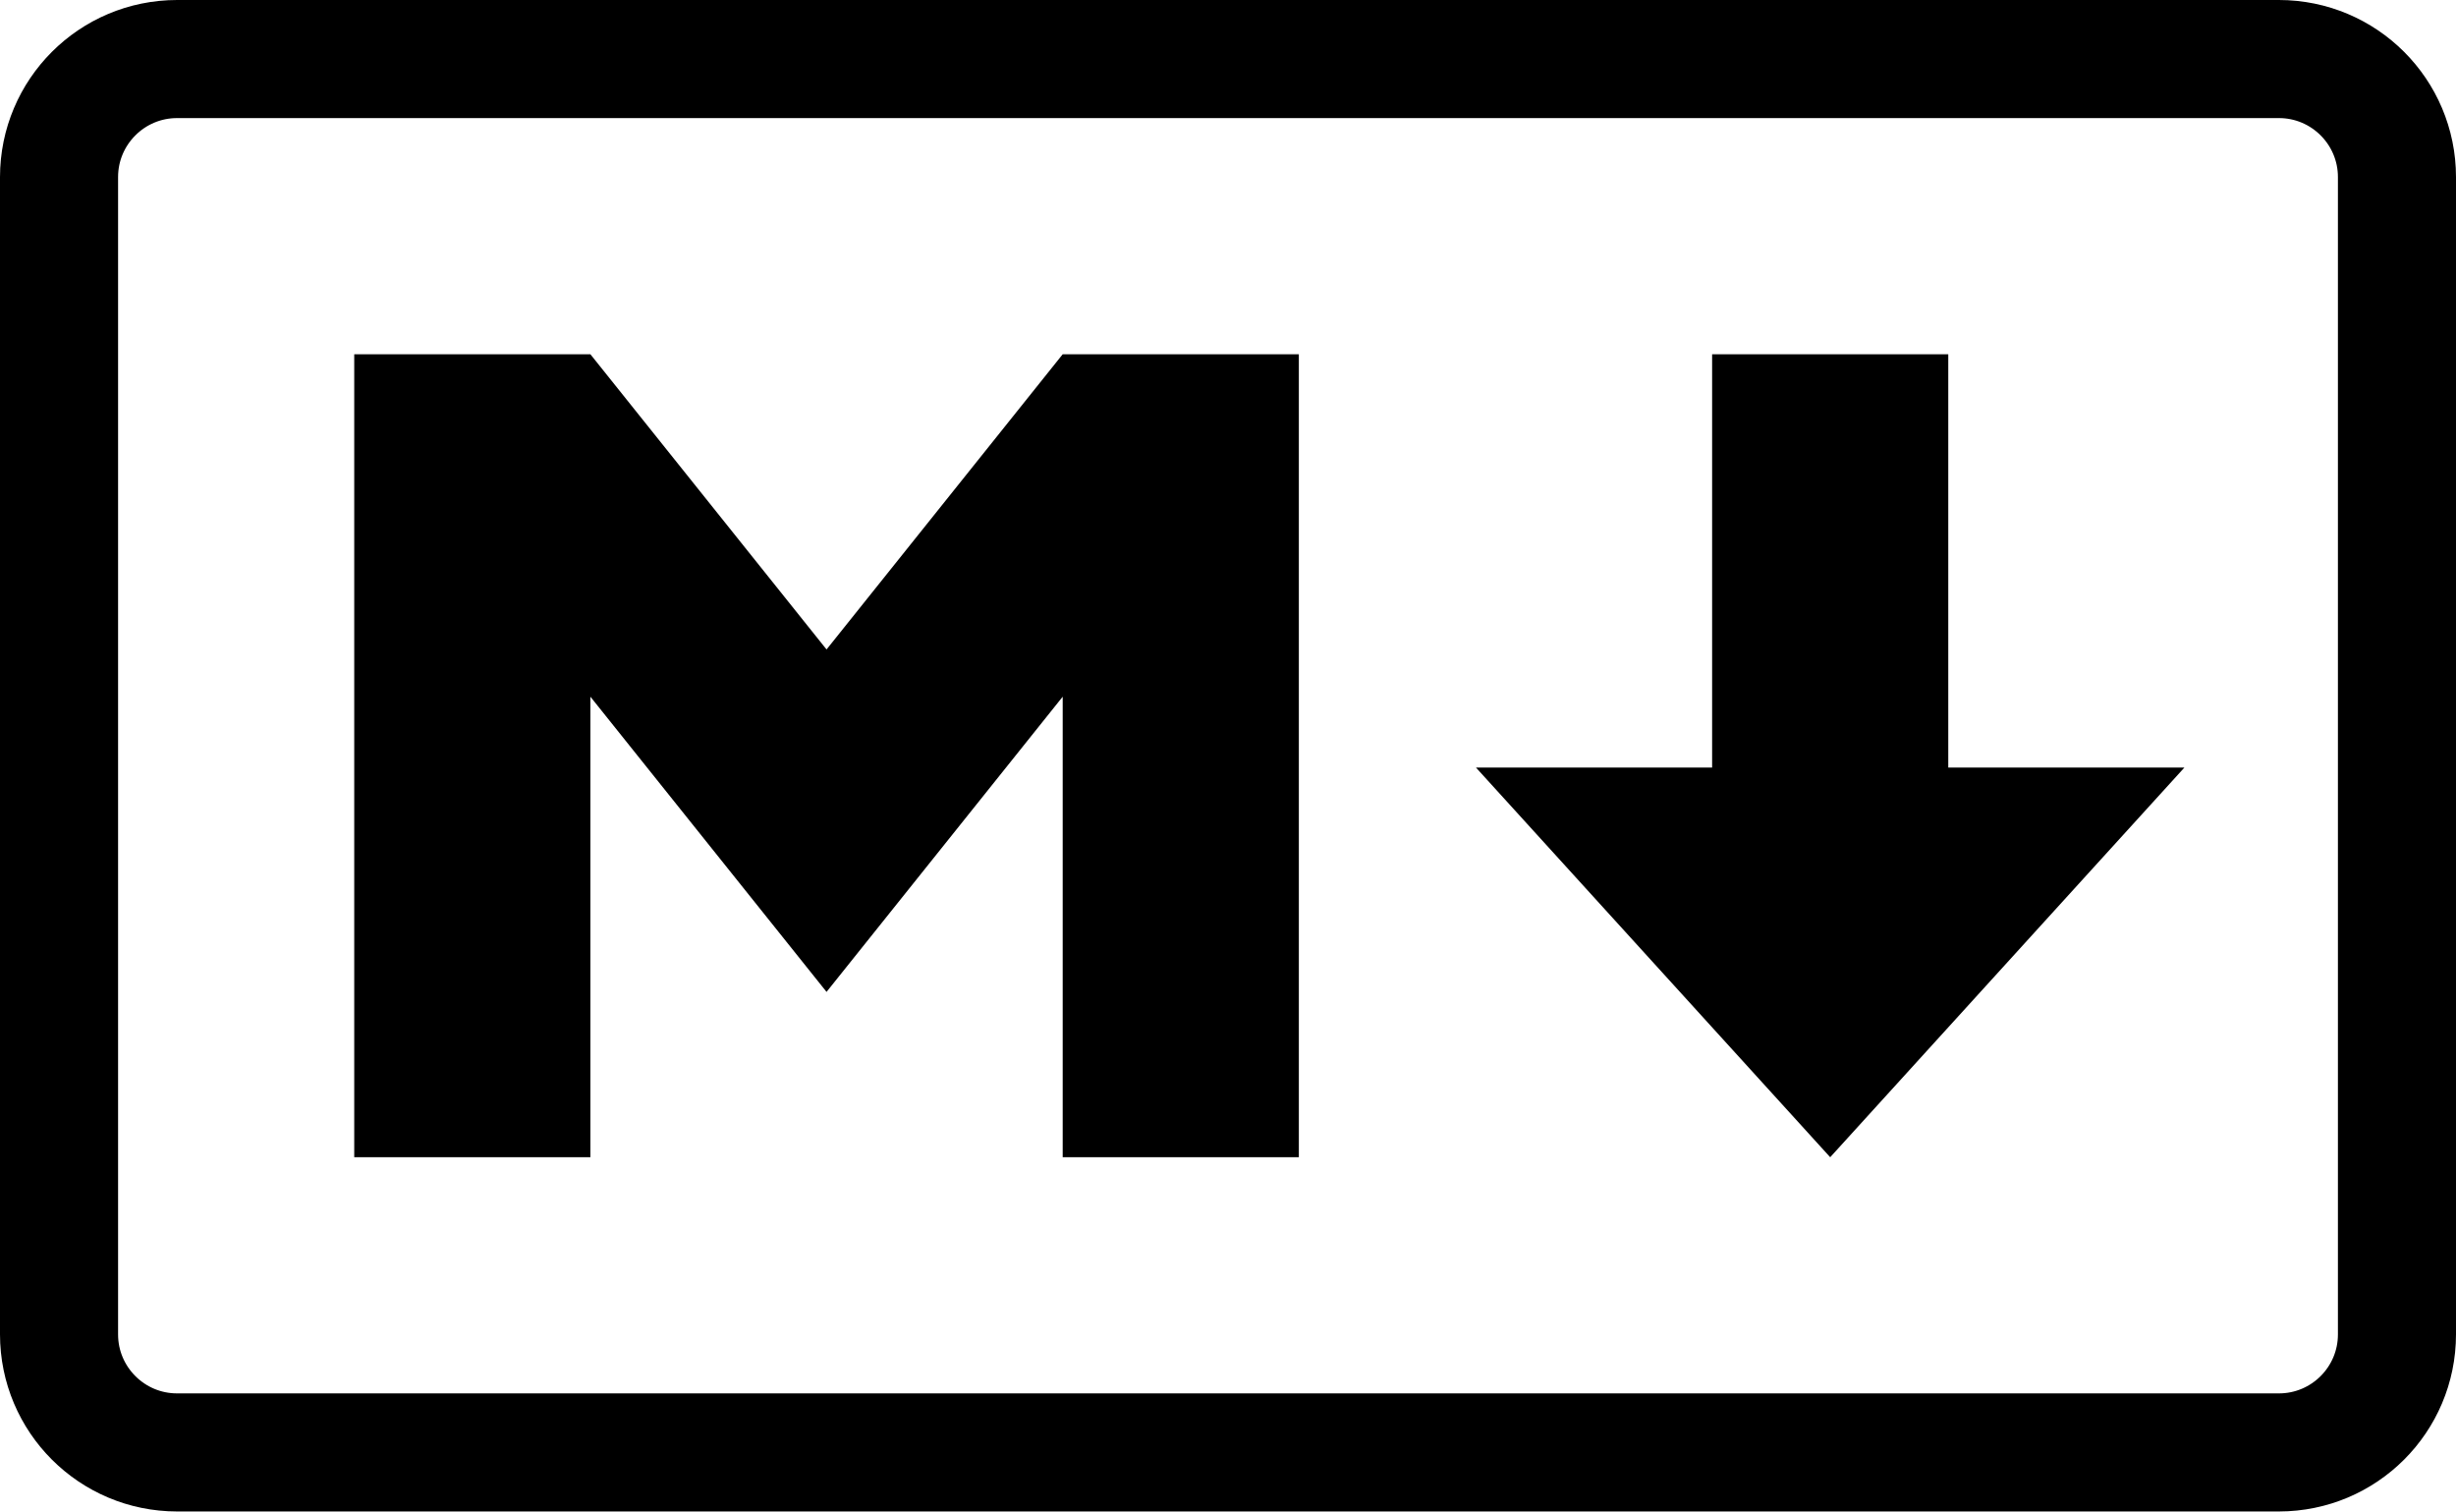
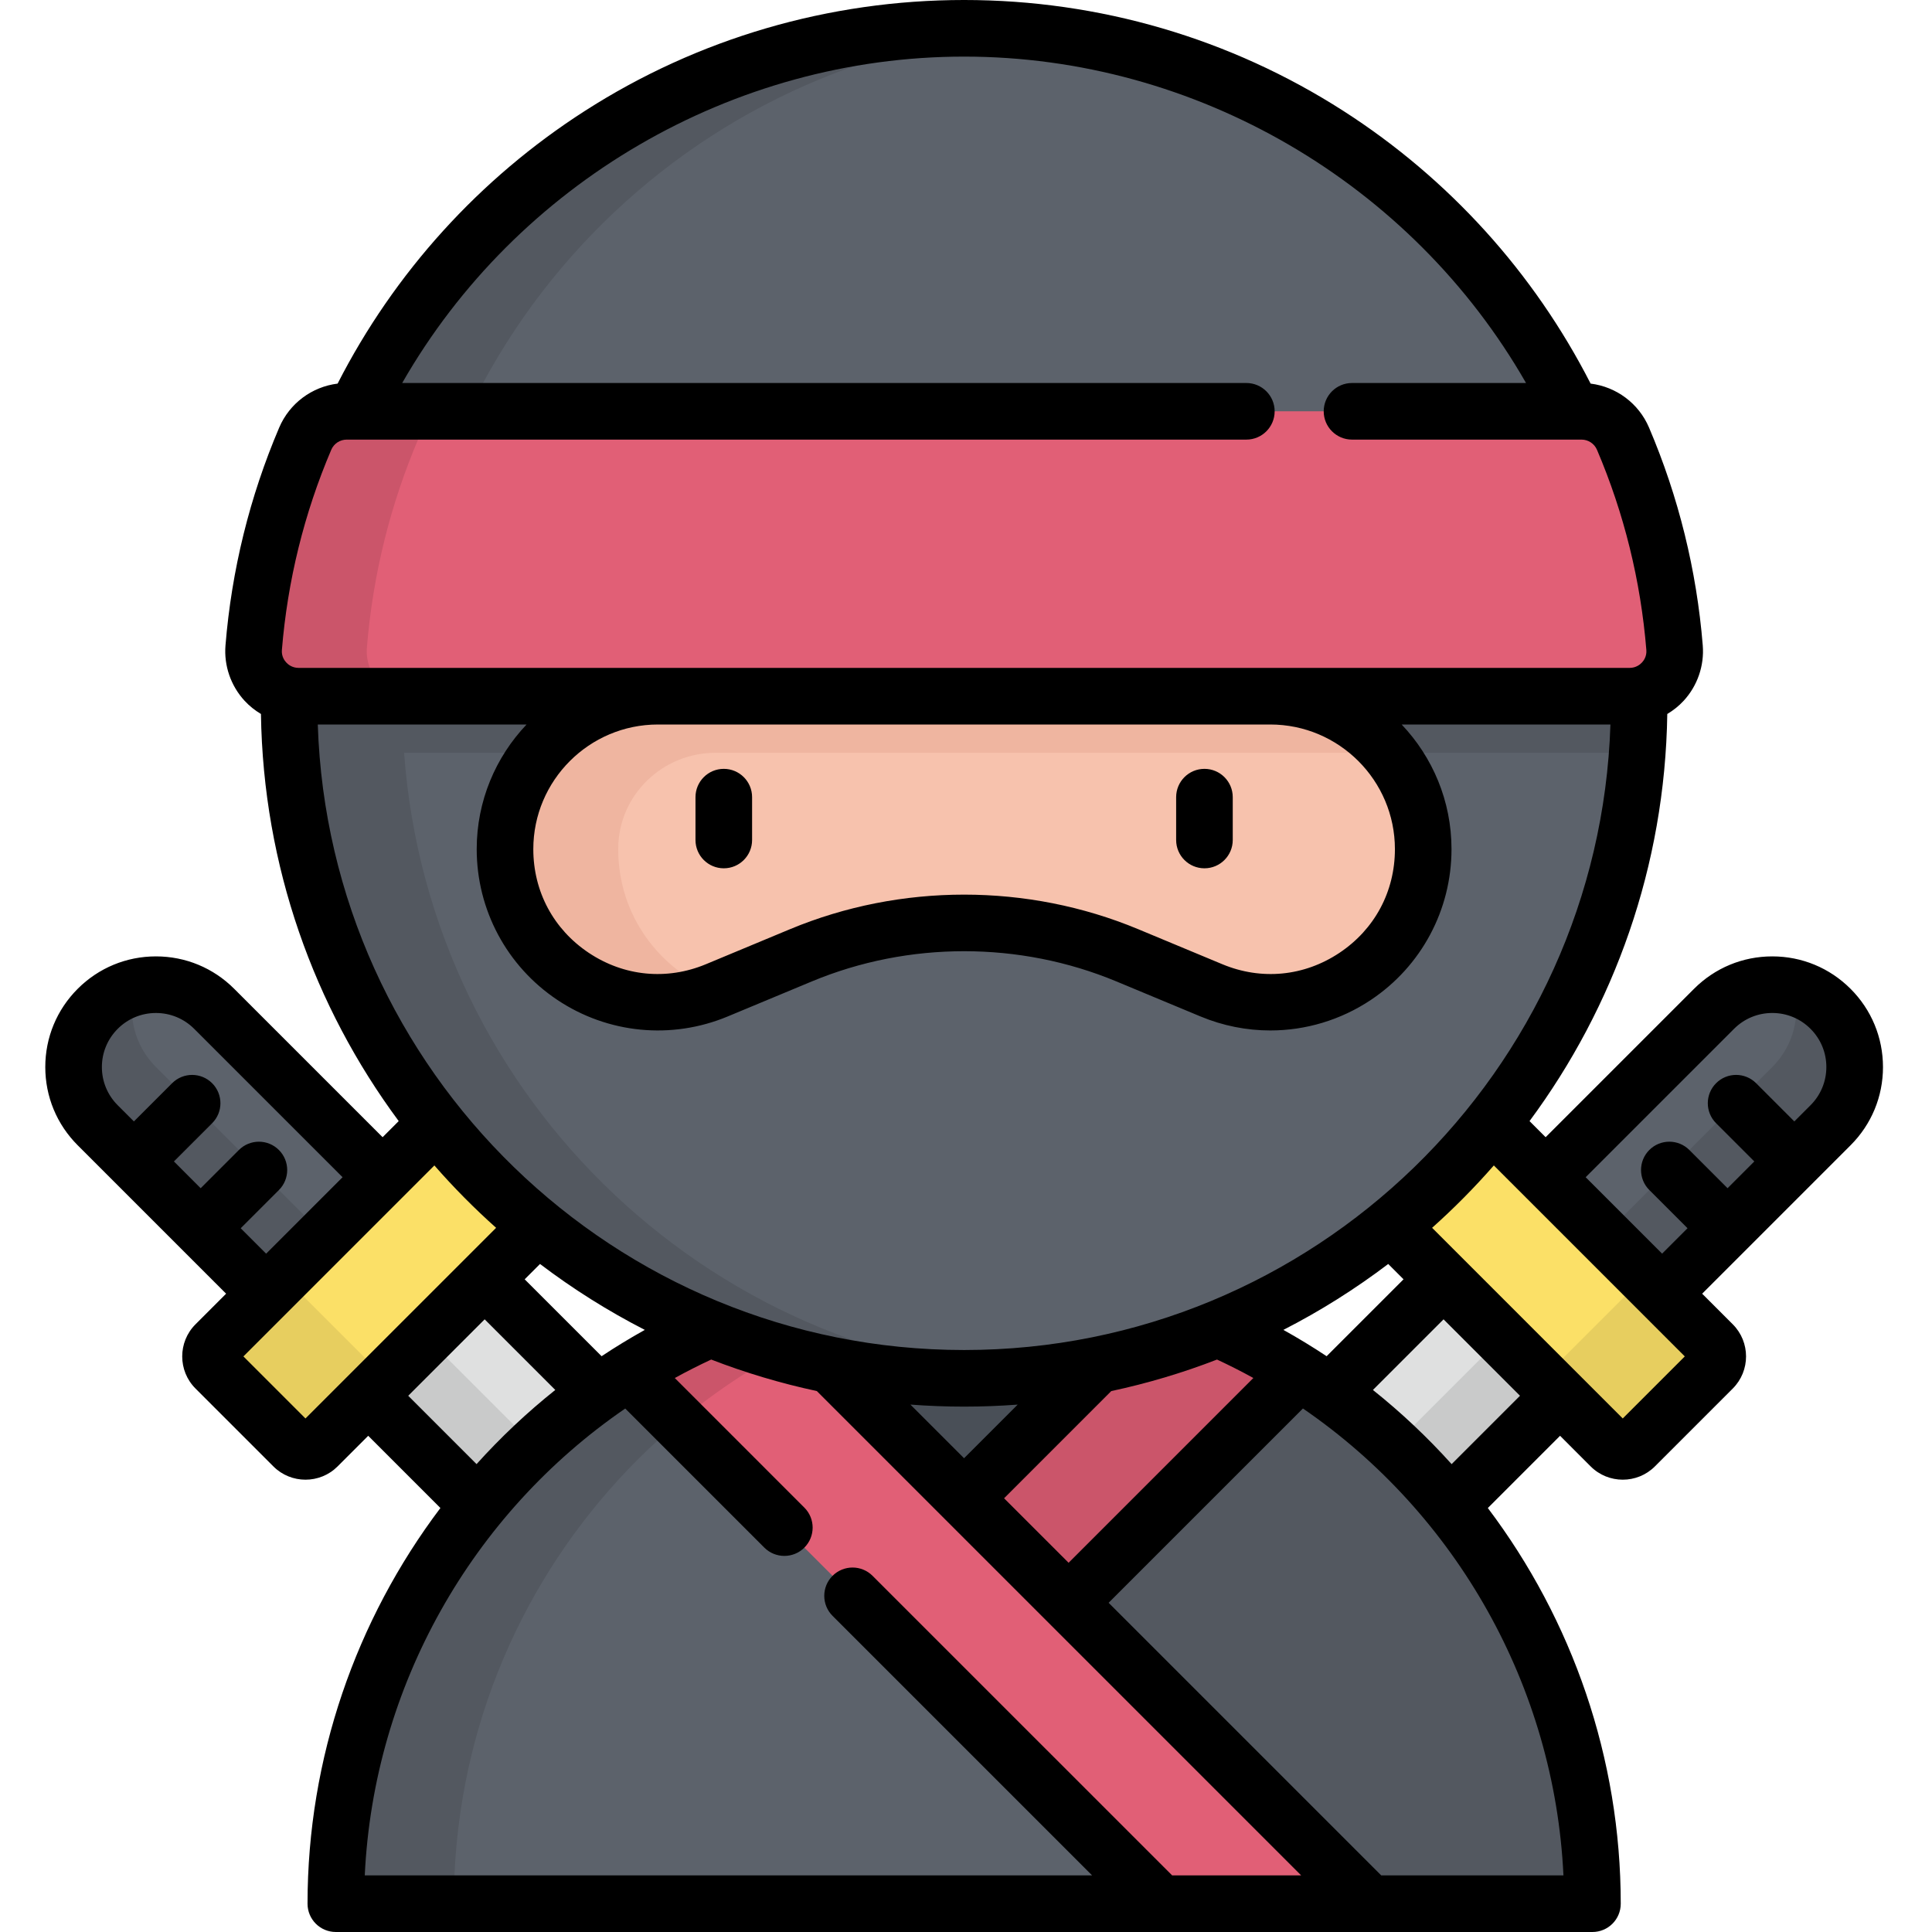
- <svg xmlns="http://www.w3.org/2000/svg" width="208" height="128" viewBox="0 0 208 128">
-   <rect width="198" height="118" x="5" y="5" ry="10" stroke="#000" stroke-width="10" fill="none" />
-   <path d="M30 98V30h20l20 25 20-25h20v68H90V59L70 84 50 59v39zm125 0l-30-33h20V30h20v35h20z" />
+ <svg xmlns="http://www.w3.org/2000/svg" viewBox="-12 0 512 512.001">
+   <path d="m102.914 325.504-30.863 30.863-58.16-58.156c-8.52-8.523-8.52-22.344 0-30.867 8.523-8.52 22.344-8.52 30.867 0zm0 0" fill="#5c626b" />
+   <path d="m23.68 261.699c-3.586.957-6.977 2.836-9.789 5.645-8.52 8.523-8.52 22.344 0 30.867l58.16 58.156 15.434-15.43-58.16-58.16c-5.711-5.711-7.59-13.797-5.645-21.078zm0 0" fill="#535860" />
+   <path d="m72.047 356.367 30.863-30.863 84.078 84.078-30.863 30.863zm0 0" fill="#dfe0e0" />
+   <path d="m72.047 356.367 15.434-15.434 84.078 84.078-15.434 15.434zm0 0" fill="#c9caca" />
+   <path d="m129.855 325.613-57.695 57.695c-1.77 1.773-4.641 1.773-6.414 0l-20.637-20.637c-1.773-1.77-1.773-4.641 0-6.414l57.695-57.695c1.77-1.773 4.645-1.773 6.414 0l20.637 20.637c1.773 1.77 1.773 4.645 0 6.414zm0 0" fill="#fbe067" />
+   <path d="m86.957 362.098-20.637-20.637c-1.77-1.773-1.77-4.645 0-6.418l-21.211 21.215c-1.773 1.77-1.773 4.645 0 6.414l20.637 20.637c1.77 1.773 4.641 1.773 6.414 0l21.215-21.211c-1.773 1.77-4.645 1.77-6.418 0zm0 0" fill="#e7ce5f" />
+   <path d="m384.086 325.504 30.863 30.863 58.16-58.156c8.523-8.523 8.523-22.344 0-30.867-8.523-8.52-22.344-8.52-30.867 0zm0 0" fill="#5c626b" />
+   <path d="m463.324 261.699c3.582.957 6.973 2.836 9.785 5.645 8.523 8.523 8.523 22.344 0 30.867l-58.16 58.156-15.43-15.43 58.156-58.16c5.711-5.711 7.59-13.797 5.648-21.078zm0 0" fill="#535860" />
+   <path d="m330.871 440.453-30.863-30.867 84.078-84.078 30.863 30.867zm0 0" fill="#dfe0e0" />
+   <path d="m315.434 425.016 84.078-84.078 15.434 15.43-84.078 84.078zm0 0" fill="#c9caca" />
+   <path d="m357.145 325.613 57.695 57.695c1.773 1.773 4.645 1.773 6.414 0l20.637-20.637c1.773-1.77 1.773-4.641 0-6.414l-57.695-57.695c-1.77-1.773-4.641-1.773-6.414 0l-20.637 20.637c-1.773 1.77-1.773 4.645 0 6.414zm0 0" fill="#fbe067" />
+   <path d="m400.043 362.098 20.637-20.637c1.77-1.773 1.77-4.645 0-6.418l21.211 21.215c1.773 1.77 1.773 4.645 0 6.414l-20.637 20.637c-1.77 1.773-4.641 1.773-6.414 0l-21.211-21.211c1.77 1.77 4.641 1.77 6.414 0zm0 0" fill="#e7ce5f" />
+   <path d="m76.992 504.5c0-91.961 74.547-166.508 166.508-166.508s166.508 74.547 166.508 166.508zm0 0" fill="#494f57" />
+   <path d="m410.008 504.5h-273.891l158.461-158.516c66.973 21.562 115.43 84.375 115.43 158.516zm0 0" fill="#535860" />
+   <path d="m191.477 504.473h-55.359l158.438-158.488c13.402 4.316 26.062 10.289 37.742 17.668zm0 0" fill="#cb556a" />
+   <path d="m76.992 504.5h273.895l-158.465-158.516c-66.969 21.562-115.43 84.375-115.43 158.516zm0 0" fill="#5c626b" />
+   <path d="m259.137 338.727c-5.148-.477-10.363-.734-15.637-.734-91.961 0-166.508 74.547-166.508 166.508h31.273c-.004-86.688 66.242-157.891 150.871-165.773zm0 0" fill="#535860" />
+   <path d="m295.5 504.473h55.359l-158.438-158.488c-13.402 4.316-26.062 10.289-37.742 17.668zm0 0" fill="#e15f76" />
+   <path d="m201.43 354.996-9.008-9.012c-13.402 4.316-26.062 10.289-37.742 17.668l13.191 13.195c10.215-8.562 21.477-15.914 33.559-21.852zm0 0" fill="#cb556a" />
+   <path d="m422.387 186.387c0 98.793-80.09 178.883-178.887 178.883s-178.887-80.09-178.887-178.883c0-98.797 80.09-178.887 178.887-178.887s178.887 80.09 178.887 178.887zm0 0" fill="#5c626b" />
+   <path d="m94.617 186.387c0-93.746 72.109-170.633 163.883-178.254-4.945-.41-9.945-.633-15-.633-98.793 0-178.883 80.09-178.883 178.887 0 98.793 80.086 178.887 178.883 178.887 5.055 0 10.055-.223 15-.633-91.773-7.621-163.883-84.512-163.883-178.254zm0 0" fill="#535860" />
+   <path d="m64.617 186.387c0 4.379.164 8.723.473 13.023.684.055 1.371.09 2.062.09h352.699c.688 0 1.375-.035 2.059-.09.309-4.301.477-8.645.477-13.023 0-13.625-1.531-26.887-4.414-39.637h-348.941c-2.887 12.75-4.414 26.012-4.414 39.637zm0 0" fill="#535860" />
+   <path d="m309.051 262.457-22.305-9.289c-27.68-11.527-58.812-11.527-86.492 0l-22.305 9.289c-26.699 11.117-56.117-8.5-56.117-37.422 0-22.387 18.148-40.535 40.535-40.535h162.266c22.387 0 40.535 18.148 40.535 40.535 0 28.922-29.418 48.539-56.117 37.422zm0 0" fill="#f7c2ad" />
+   <path d="m324.633 184.5h-162.266c-22.387 0-40.535 18.148-40.535 40.535 0 28.707 28.984 48.23 55.523 37.645-14.582-5.859-25.523-20.016-25.523-37.645 0-.098 0-.195.004-.289.098-14.027 11.723-25.246 25.746-25.246h178.523c-7.43-9.148-18.766-15-31.473-15zm0 0" fill="#efb5a0" />
+   <path d="m67.152 184.5h352.699c6.953 0 12.488-5.918 11.922-12.852-1.59-19.516-6.305-38.148-13.656-55.391-1.879-4.402-6.215-7.258-11-7.258h-327.23c-4.789 0-9.121 2.855-11 7.258-7.352 17.242-12.07 35.875-13.66 55.391-.562 6.934 4.969 12.852 11.926 12.852zm0 0" fill="#e15f76" />
+   <path d="m85.227 171.648c1.59-19.516 6.309-38.148 13.66-55.391 1.879-4.402 6.211-7.258 11-7.258h-30c-4.789 0-9.125 2.855-11 7.258-7.352 17.242-12.07 35.875-13.66 55.391-.562 6.934 4.969 12.852 11.922 12.852h30c-6.953 0-12.484-5.918-11.922-12.852zm0 0" fill="#cb556a" />
+   <path d="m307.191 203.754c-4.145 0-7.5 3.359-7.5 7.5v11.355c0 4.145 3.355 7.5 7.5 7.5 4.141 0 7.5-3.355 7.5-7.5v-11.355c0-4.141-3.359-7.5-7.5-7.5zm0 0" />
+   <path d="m179.812 203.754c-4.145 0-7.5 3.359-7.5 7.5v11.355c0 4.145 3.355 7.5 7.5 7.5 4.141 0 7.5-3.355 7.5-7.5v-11.355c0-4.141-3.359-7.5-7.5-7.5zm0 0" />
+   <path d="m478.41 262.043c-5.539-5.539-12.902-8.59-20.734-8.59s-15.199 3.051-20.734 8.59l-39.332 39.328-4.266-4.27c22.426-30.273 35.902-67.547 36.504-107.887 1.59-.953 3.059-2.113 4.336-3.496 3.656-3.965 5.5-9.316 5.066-14.676-1.625-19.965-6.418-39.391-14.238-57.727-2.742-6.43-8.664-10.809-15.48-11.656-15.031-29.41-37.582-54.328-65.484-72.238-29.988-19.25-64.754-29.422-100.547-29.422-35.789 0-70.559 10.172-100.547 29.422-27.898 17.906-50.449 42.828-65.484 72.238-6.816.848-12.738 5.227-15.48 11.656-7.82 18.336-12.609 37.758-14.234 57.723-.438 5.363 1.41 10.711 5.066 14.68 1.273 1.383 2.742 2.543 4.332 3.492.602 40.344 14.082 77.617 36.508 107.891l-4.27 4.27-39.328-39.328c-5.539-5.539-12.902-8.59-20.738-8.59-7.832 0-15.195 3.051-20.734 8.59-5.539 5.539-8.59 12.902-8.59 20.734 0 7.836 3.051 15.199 8.59 20.734l9.586 9.586c0 .004 0 .004.004.004 0 .004 0 .004.004.004l17.691 17.695h.004v.004l12.039 12.039-8.109 8.113c-4.695 4.691-4.695 12.328 0 17.02l20.637 20.637c2.344 2.348 5.43 3.52 8.512 3.52s6.164-1.172 8.508-3.52l8.113-8.113 19.133 19.137c-22.383 29.656-35.215 66.305-35.215 104.863 0 4.145 3.355 7.5 7.5 7.5h333.016c4.145 0 7.5-3.355 7.5-7.5 0-38.547-12.836-75.195-35.223-104.859l19.141-19.141 8.109 8.113c2.348 2.348 5.43 3.52 8.512 3.52s6.164-1.172 8.512-3.52l20.637-20.637c4.691-4.691 4.691-12.328 0-17.02l-8.113-8.113 12.043-12.039v-.004h.004l17.691-17.695s.004 0 .004-.004c0 0 .004 0 .004-.004l9.586-9.586c5.539-5.539 8.59-12.898 8.59-20.734-.008-7.832-3.059-15.195-8.598-20.734zm-414.562-86.492c-.484-.527-1.277-1.652-1.145-3.293 1.496-18.352 5.895-36.203 13.082-53.055.699-1.645 2.309-2.703 4.102-2.703h238.41c4.141 0 7.5-3.359 7.5-7.5s-3.359-7.5-7.5-7.5h-223.711c30.289-52.914 87.473-86.5 148.914-86.5s118.629 33.586 148.914 86.5h-46.117c-4.141 0-7.5 3.359-7.5 7.5s3.359 7.5 7.5 7.5h58.508c.008 0 .02.004.027.004.012 0 .023-.004.035-.004h2.25c1.789 0 3.398 1.062 4.102 2.703 7.188 16.852 11.586 34.703 13.082 53.055.133 1.641-.66 2.77-1.145 3.293-.5.543-1.594 1.449-3.305 1.449h-352.699c-1.715 0-2.809-.906-3.305-1.449zm293.82 49.484c0 11.234-5.359 21.25-14.707 27.484-9.348 6.23-20.656 7.332-31.027 3.012l-22.305-9.289c-29.316-12.207-62.941-12.207-92.258 0l-22.305 9.289c-10.371 4.316-21.68 3.219-31.027-3.012-9.344-6.234-14.707-16.25-14.707-27.484 0-18.215 14.82-33.035 33.035-33.035h162.266c18.215 0 33.035 14.82 33.035 33.035zm-285.453-33.035h55.332c-8.18 8.617-13.215 20.246-13.215 33.035 0 16.094 7.996 31.035 21.387 39.965s30.258 10.566 45.113 4.379l22.305-9.289c25.648-10.68 55.074-10.68 80.723 0l22.309 9.289c5.957 2.48 12.23 3.703 18.48 3.703 9.336 0 18.609-2.734 26.633-8.082 13.391-8.93 21.383-23.871 21.383-39.965 0-12.789-5.031-24.418-13.211-33.035h55.328c-2.973 91.914-78.656 165.77-171.281 165.77-92.621 0-168.309-73.855-171.285-165.77zm287.738 147.031-20.383 20.379c-3.711-2.461-7.531-4.789-11.457-6.977 9.793-5.012 19.082-10.867 27.781-17.465zm-77.457 29.621c9.641-2.059 19.004-4.863 28.027-8.355 3.281 1.527 6.496 3.156 9.633 4.887l-48.965 48.969-17.098-17.094zm-39.008 17.797-14.219-14.219c4.699.355 9.445.539 14.23.539 4.777 0 9.516-.184 14.203-.535zm-84.602-34.016c-3.922 2.188-7.746 4.512-11.457 6.977l-20.383-20.379 4.062-4.062c8.699 6.598 17.988 12.453 27.777 17.465zm-96.973-47.672c-2.926-2.93-7.676-2.93-10.605 0l-10.129 10.129-7.09-7.094 10.129-10.129c2.93-2.926 2.93-7.676 0-10.605s-7.68-2.93-10.605 0l-10.129 10.129-4.285-4.285c-2.707-2.703-4.199-6.301-4.199-10.129 0-3.824 1.492-7.422 4.199-10.129 2.703-2.703 6.301-4.195 10.129-4.195 3.824 0 7.422 1.492 10.129 4.195l39.328 39.328-20.258 20.262-6.738-6.738 10.129-10.129c2.926-2.93 2.926-7.68-.004-10.609zm7.039 71.148-16.445-16.445 50.609-50.609c5.105 5.844 10.574 11.363 16.359 16.531zm27.23-6.016 20.258-20.258 18.715 18.715c-7.512 5.996-14.488 12.57-20.863 19.656zm202.449 127.105-79.391-79.387c-2.926-2.93-7.676-2.93-10.605 0-2.93 2.926-2.93 7.676 0 10.605l68.785 68.781h-192.754c2.367-50.023 28.305-95.789 69.027-123.723l36.863 36.863c1.465 1.465 3.387 2.195 5.305 2.195s3.84-.73 5.301-2.195c2.93-2.93 2.93-7.68 0-10.605l-34.336-34.34c3.145-1.734 6.363-3.367 9.648-4.898 9.016 3.488 18.367 6.289 27.996 8.352l128.352 128.352zm103.699 0h-48.293l-72.242-72.242 51.496-51.492c40.727 27.934 66.668 73.723 69.039 123.734zm-29.633-108.988c-6.371-7.082-13.348-13.664-20.859-19.656l18.719-18.719 20.258 20.258zm45.348-12.102-50.523-50.523c5.785-5.168 11.254-10.688 16.359-16.531l50.609 50.609zm49.758-83.004-4.285 4.285-10.129-10.129c-2.93-2.93-7.676-2.93-10.605 0-2.93 2.93-2.93 7.68 0 10.605l10.129 10.129-7.09 7.094-10.129-10.129c-2.93-2.93-7.68-2.93-10.609 0-2.926 2.93-2.926 7.68 0 10.605l10.129 10.129-6.738 6.738-20.258-20.258 39.328-39.328c2.707-2.707 6.305-4.195 10.129-4.195 3.828 0 7.426 1.488 10.129 4.195 2.707 2.707 4.199 6.301 4.199 10.129-.004 3.828-1.492 7.426-4.199 10.129zm0 0" />
</svg>
